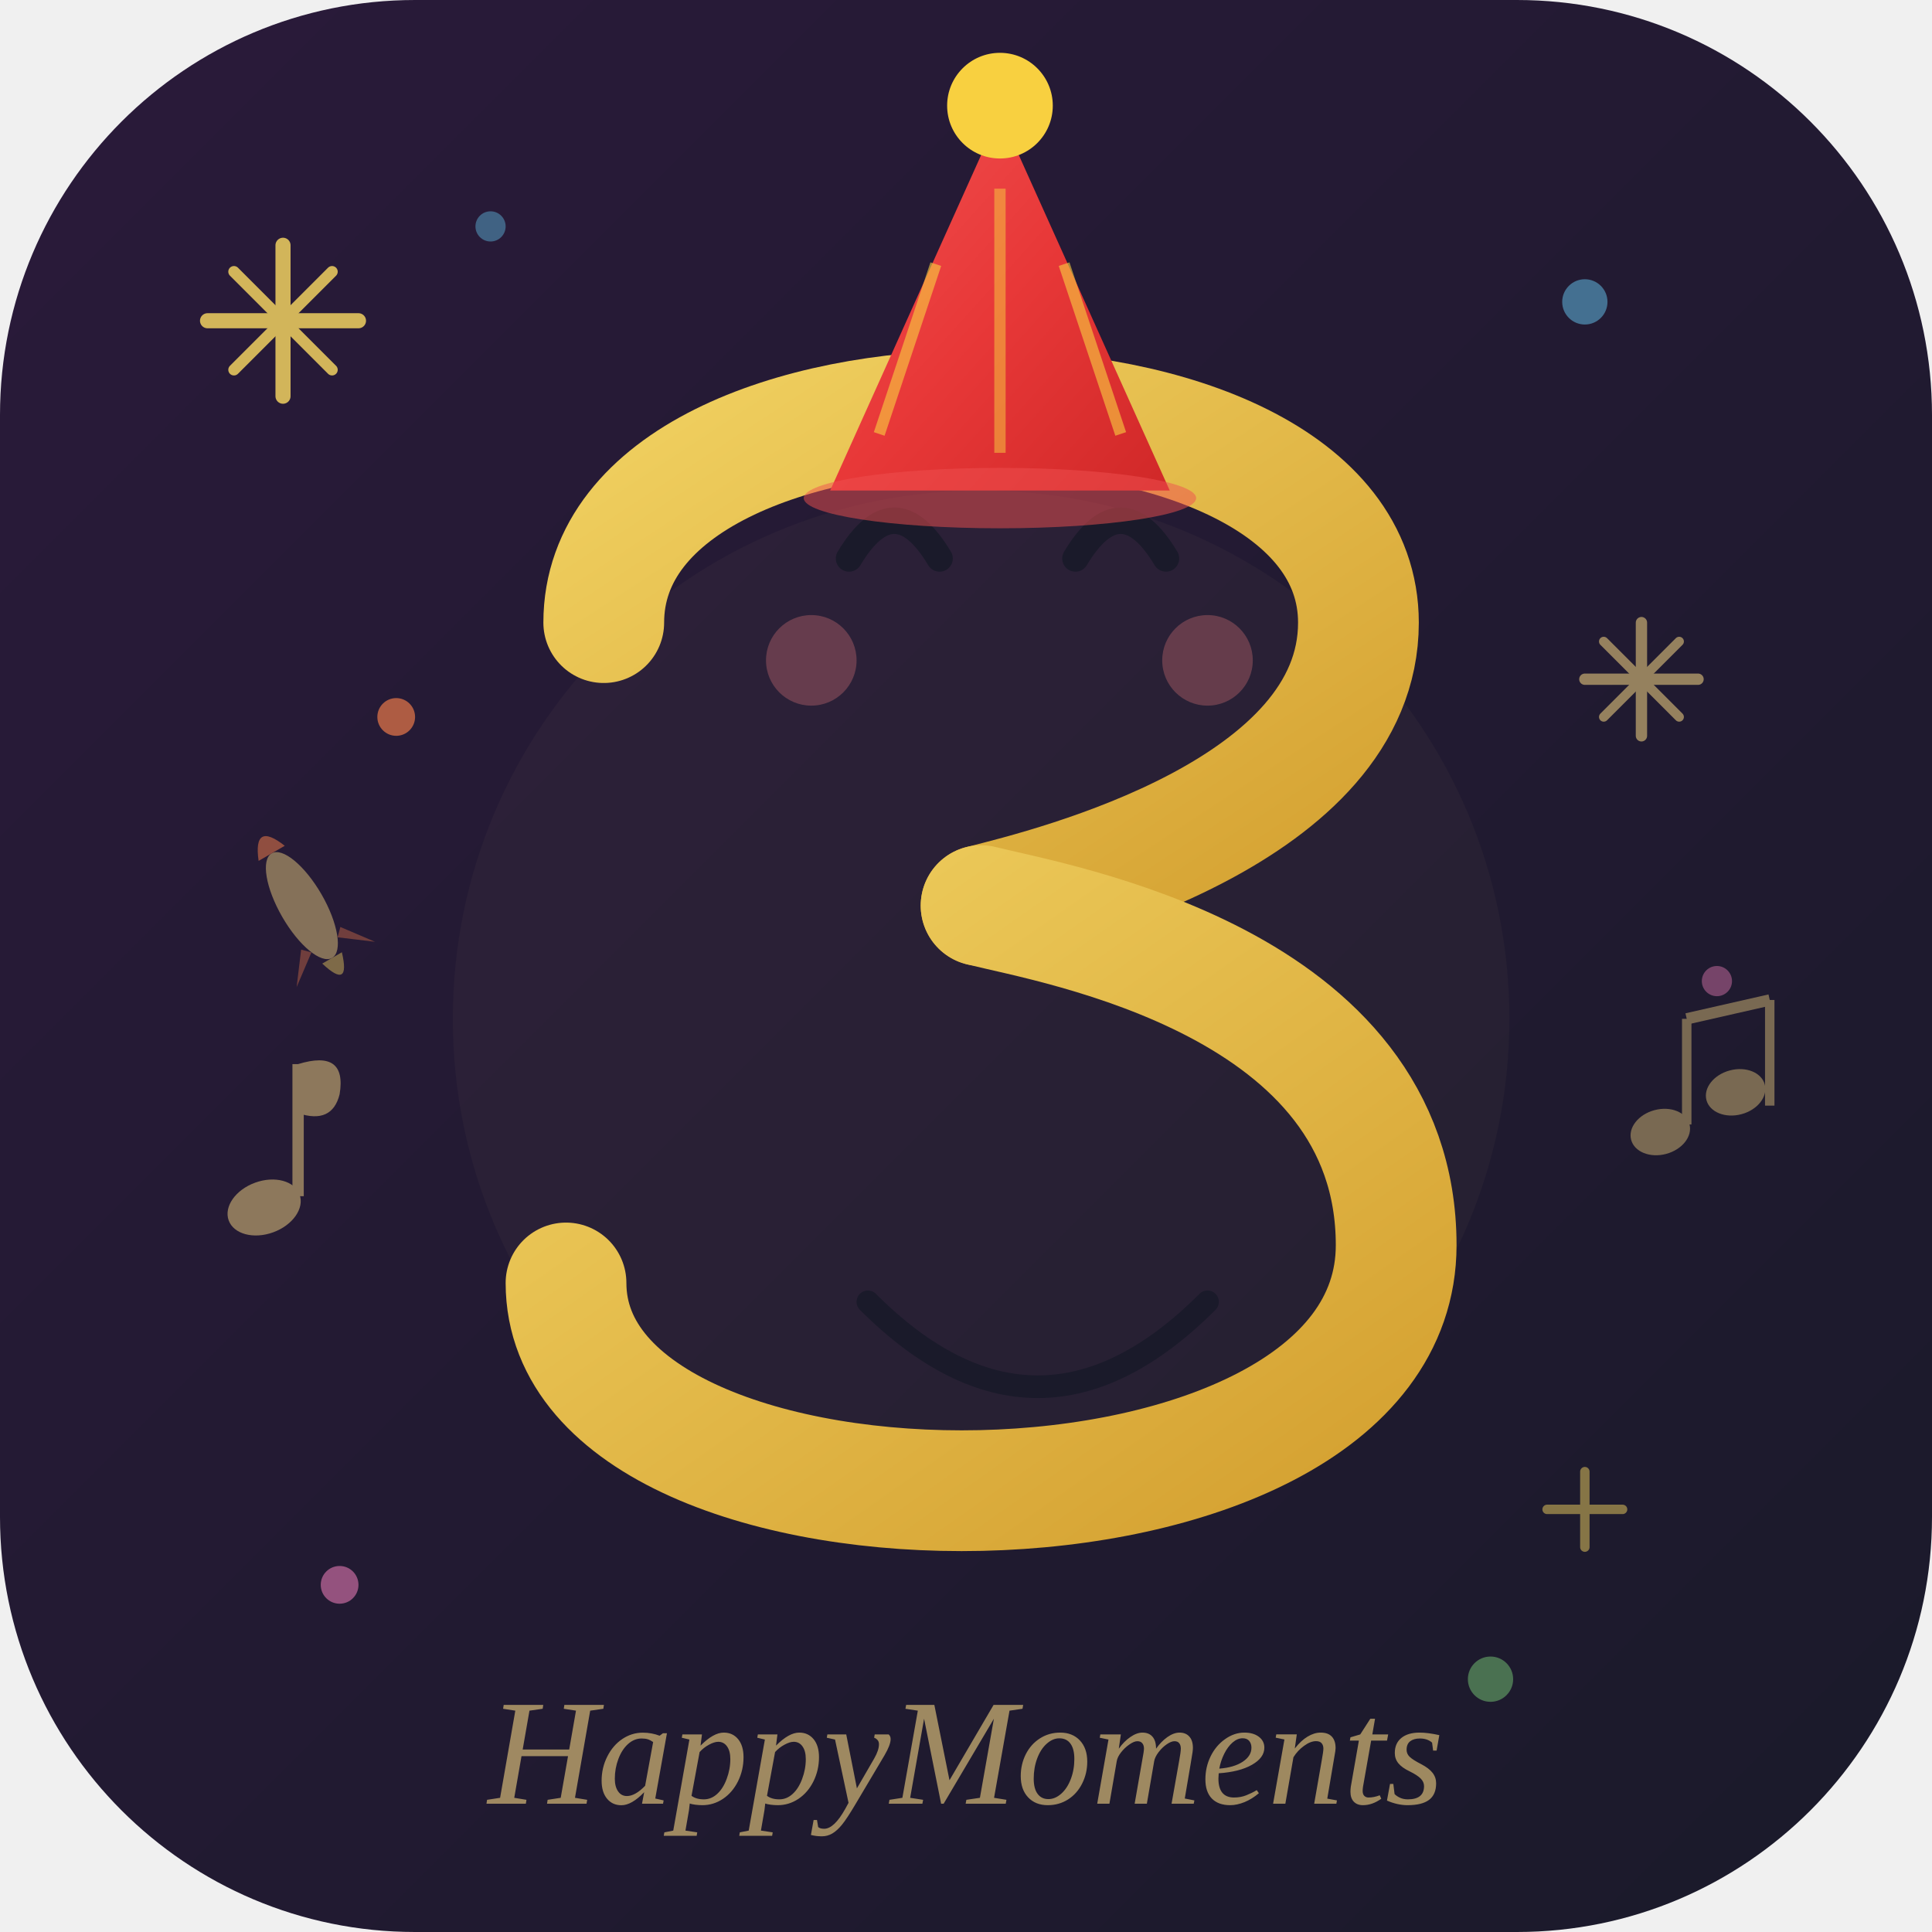
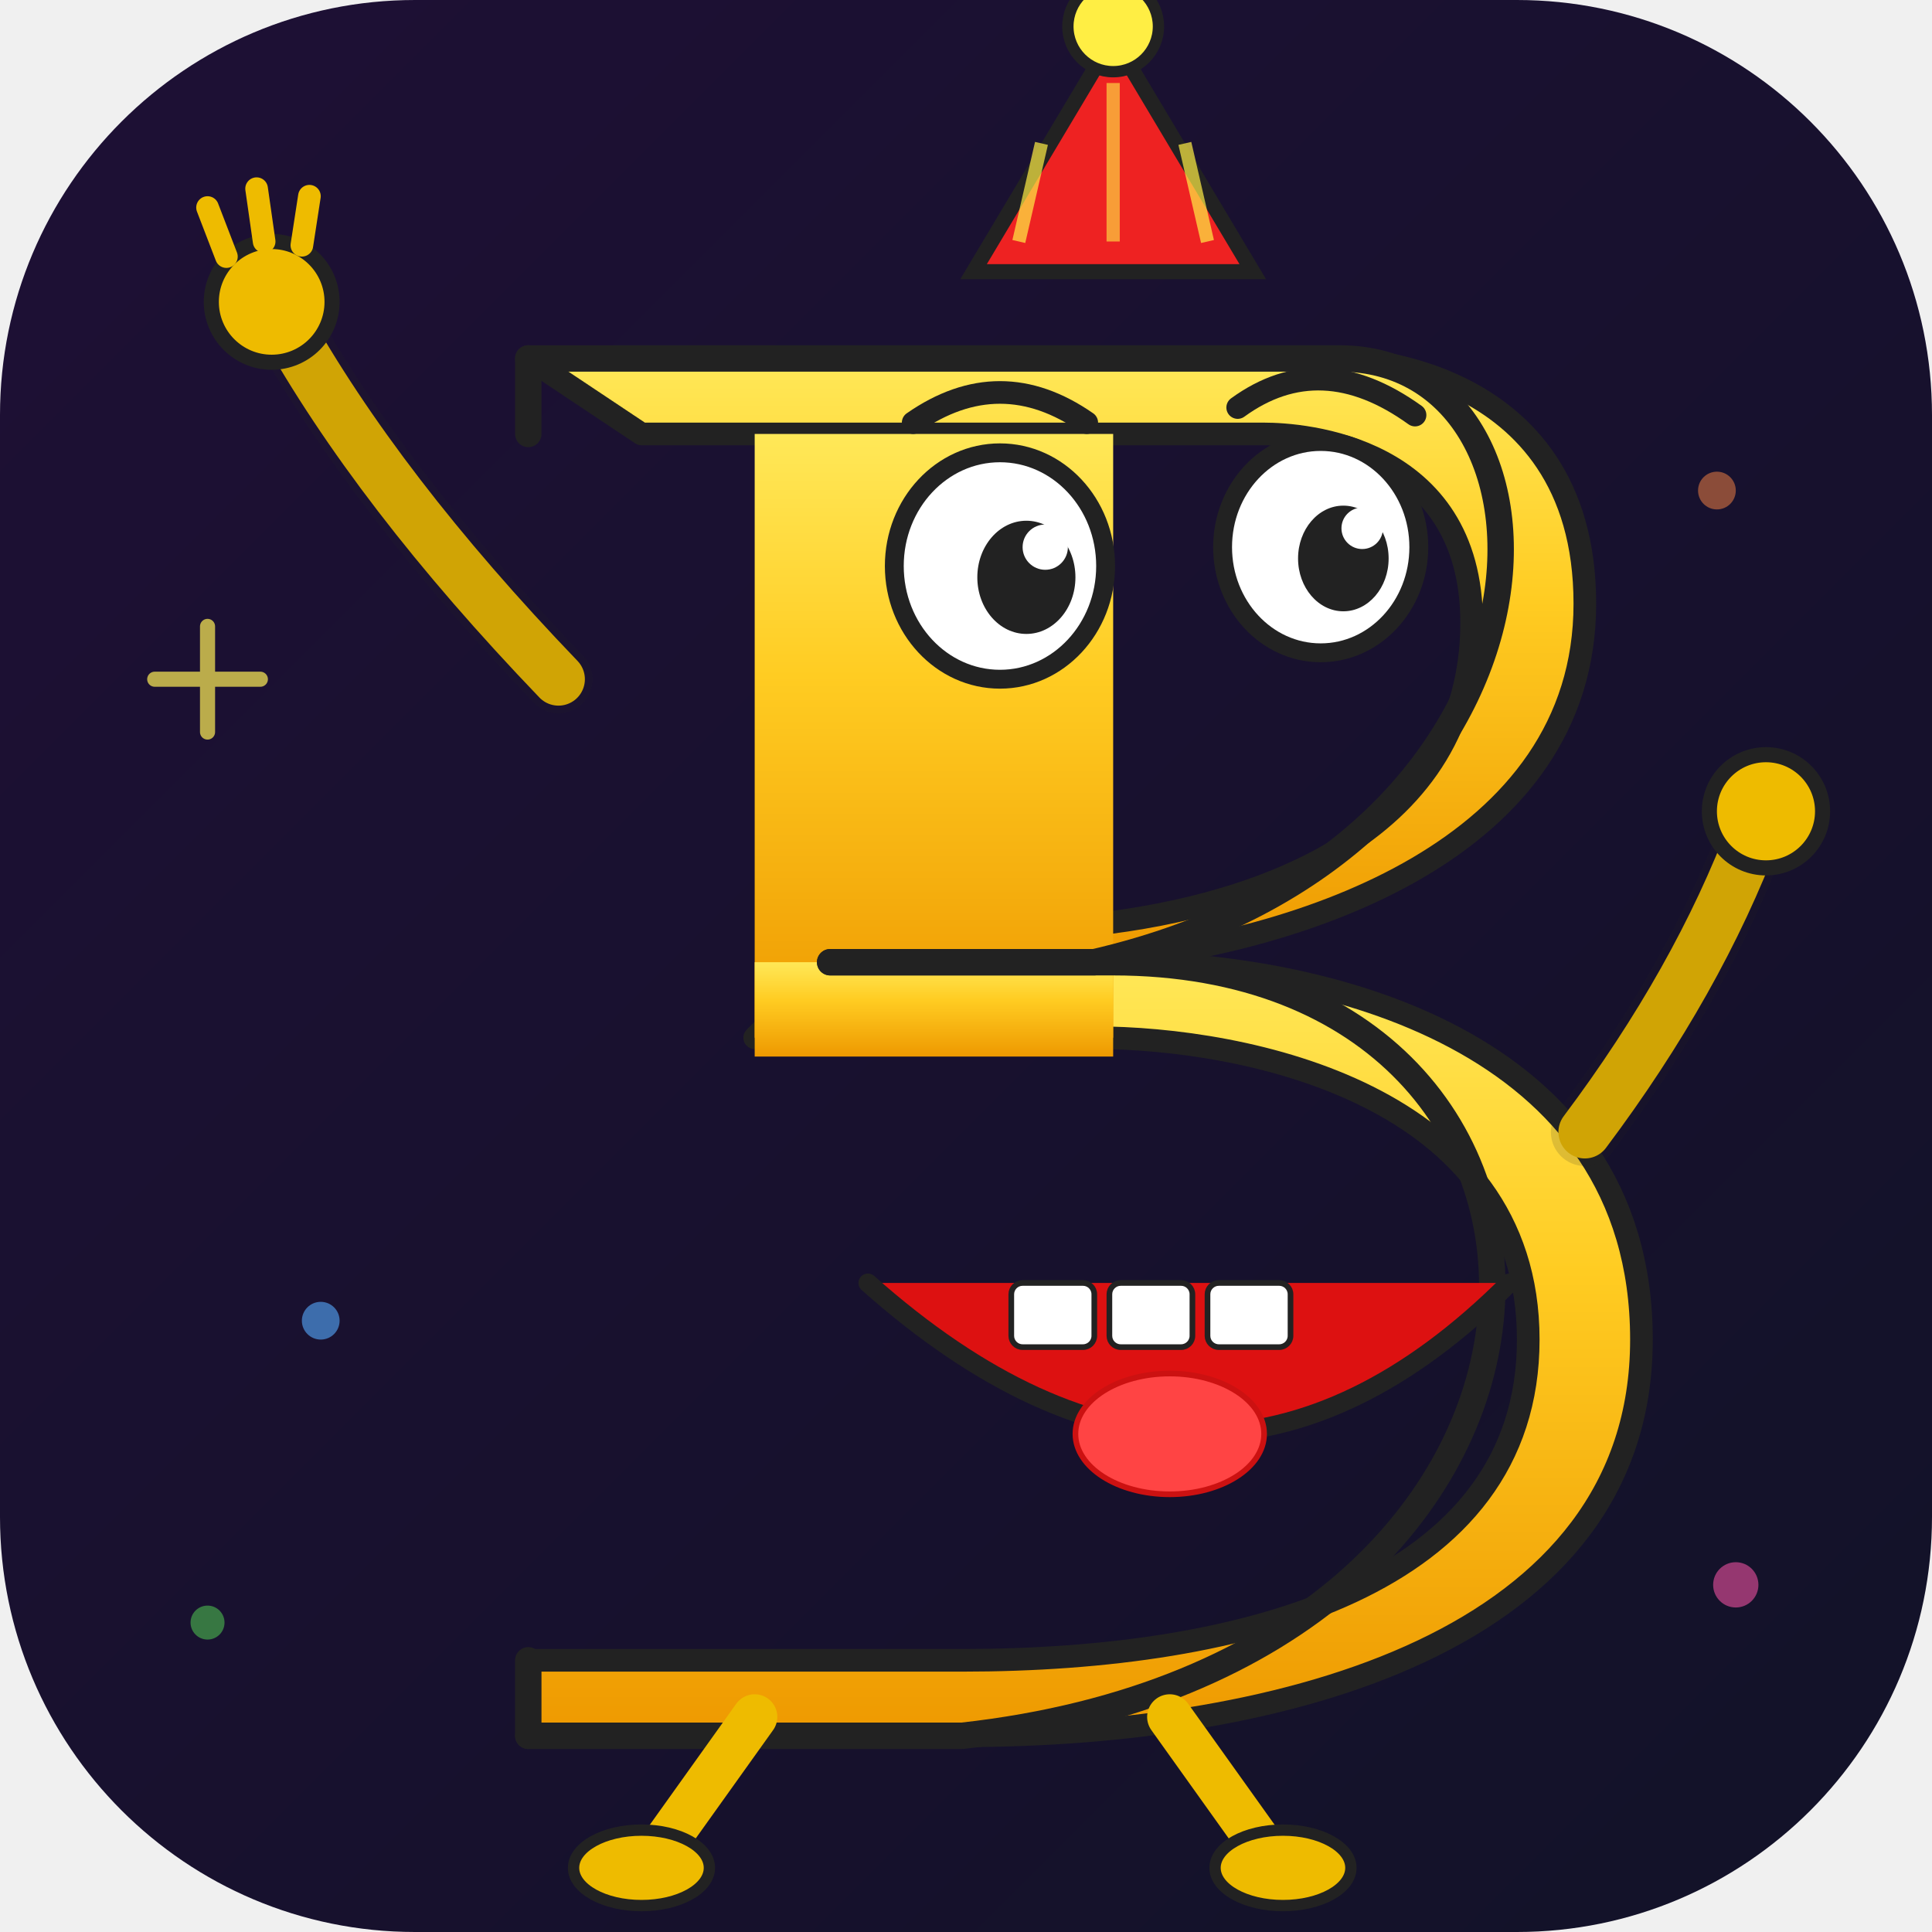
<svg xmlns="http://www.w3.org/2000/svg" viewBox="0 0 512 512">
  <defs>
    <linearGradient id="bg" x1="0%" y1="0%" x2="100%" y2="100%">
-       <stop offset="0%" style="stop-color:#2a1a3a" />
-       <stop offset="100%" style="stop-color:#1a1a2a" />
+       <stop offset="0%" style="stop-color:#1e1035" />
+       <stop offset="100%" style="stop-color:#121228" />
    </linearGradient>
-     <linearGradient id="gold" x1="0%" y1="0%" x2="100%" y2="100%">
-       <stop offset="0%" style="stop-color:#f0d060" />
-       <stop offset="100%" style="stop-color:#d4a030" />
-     </linearGradient>
-     <linearGradient id="hat" x1="0%" y1="0%" x2="100%" y2="100%">
-       <stop offset="0%" style="stop-color:#f05050" />
-       <stop offset="50%" style="stop-color:#e83838" />
-       <stop offset="100%" style="stop-color:#d02828" />
+     <linearGradient id="bodyColor" x1="0%" y1="0%" x2="0%" y2="100%">
+       <stop offset="0%" style="stop-color:#ffe858" />
+       <stop offset="40%" style="stop-color:#ffcc22" />
+       <stop offset="100%" style="stop-color:#ee9900" />
    </linearGradient>
  </defs>
  <rect width="512" height="512" rx="110" fill="url(#bg)" />
-   <circle cx="260" cy="270" r="140" fill="#d4b876" opacity="0.04" />
-   <path d="M 160 165 C 160 90, 360 90, 360 165 C 360 215, 280 235, 260 240" fill="none" stroke="url(#gold)" stroke-width="32" stroke-linecap="round" />
-   <path d="M 260 240 C 280 245, 370 260, 370 330 C 370 415, 150 415, 150 340" fill="none" stroke="url(#gold)" stroke-width="32" stroke-linecap="round" />
-   <path d="M 225 148 Q 237 128 249 148" fill="none" stroke="#1a1a2a" stroke-width="7" stroke-linecap="round" />
-   <path d="M 285 148 Q 297 128 309 148" fill="none" stroke="#1a1a2a" stroke-width="7" stroke-linecap="round" />
-   <path d="M 230 345 Q 275 390 320 345" fill="none" stroke="#1a1a2a" stroke-width="6" stroke-linecap="round" />
-   <circle cx="215" cy="175" r="12" fill="#f08080" opacity="0.3" />
-   <circle cx="320" cy="175" r="12" fill="#f08080" opacity="0.3" />
-   <polygon points="265,30 220,130 310,130" fill="url(#hat)" />
-   <line x1="248" y1="70" x2="233" y2="115" stroke="#f8d040" stroke-width="3" opacity="0.6" />
-   <line x1="265" y1="50" x2="265" y2="120" stroke="#f8d040" stroke-width="3" opacity="0.5" />
-   <line x1="282" y1="70" x2="297" y2="115" stroke="#f8d040" stroke-width="3" opacity="0.6" />
-   <circle cx="265" cy="28" r="14" fill="#f8d040" />
-   <ellipse cx="265" cy="132" rx="52" ry="8" fill="#f05050" opacity="0.5" />
-   <g transform="translate(75, 85)" opacity="0.85">
-     <line x1="0" y1="-20" x2="0" y2="20" stroke="#f0d060" stroke-width="4" stroke-linecap="round" />
-     <line x1="-20" y1="0" x2="20" y2="0" stroke="#f0d060" stroke-width="4" stroke-linecap="round" />
-     <line x1="-13" y1="-13" x2="13" y2="13" stroke="#f0d060" stroke-width="3" stroke-linecap="round" />
-     <line x1="13" y1="-13" x2="-13" y2="13" stroke="#f0d060" stroke-width="3" stroke-linecap="round" />
+   <path d="M 140 95 L 355 95 C 355 95, 420 95, 420 160 C 420 225, 345 250, 290 255            L 220 255            L 290 245 C 335 240, 390 220, 390 165 C 390 118, 345 115, 335 115 L 170 115 Z" fill="url(#bodyColor)" stroke="#222" stroke-width="6" stroke-linejoin="round" />
+   <path d="M 220 255 L 295 255 C 350 255, 435 275, 435 355            C 435 435, 340 460, 255 460 L 140 460            L 140 440 L 255 440 C 330 440, 405 420, 405 355            C 405 290, 330 275, 290 275 L 200 275 Z" fill="url(#bodyColor)" stroke="#222" stroke-width="6" stroke-linejoin="round" />
+   <rect x="200" y="115" width="95" height="160" fill="url(#bodyColor)" />
+   <rect x="200" y="255" width="95" height="25" fill="url(#bodyColor)" />
+   <path d="M 140 95 L 355 95 C 420 95, 420 225, 290 255 L 220 255" fill="none" stroke="#222" stroke-width="7" stroke-linecap="round" stroke-linejoin="round" />
+   <path d="M 220 255 L 295 255 C 435 255, 435 440, 255 460 L 140 460" fill="none" stroke="#222" stroke-width="7" stroke-linecap="round" stroke-linejoin="round" />
+   <line x1="140" y1="95" x2="140" y2="115" stroke="#222" stroke-width="7" stroke-linecap="round" />
+   <line x1="140" y1="440" x2="140" y2="460" stroke="#222" stroke-width="7" stroke-linecap="round" />
+   <ellipse cx="265" cy="150" rx="28" ry="30" fill="white" stroke="#222" stroke-width="5" />
+   <ellipse cx="272" cy="153" rx="13" ry="15" fill="#222" />
+   <circle cx="277" cy="145" r="6" fill="white" />
+   <ellipse cx="350" cy="145" rx="26" ry="28" fill="white" stroke="#222" stroke-width="5" />
+   <ellipse cx="356" cy="148" rx="12" ry="14" fill="#222" />
+   <circle cx="361" cy="140" r="5.5" fill="white" />
+   <path d="M 242 112 Q 265 96 288 112" fill="none" stroke="#222" stroke-width="6" stroke-linecap="round" />
+   <path d="M 328 108 Q 350 92 375 110" fill="none" stroke="#222" stroke-width="6" stroke-linecap="round" />
+   <path d="M 230 340 Q 320 420 400 340" fill="#dd1111" stroke="#222" stroke-width="5" stroke-linecap="round" />
+   <rect x="268" y="340" width="22" height="17" rx="3" fill="white" stroke="#222" stroke-width="1.5" />
+   <rect x="294" y="340" width="22" height="17" rx="3" fill="white" stroke="#222" stroke-width="1.5" />
+   <rect x="320" y="340" width="22" height="17" rx="3" fill="white" stroke="#222" stroke-width="1.5" />
+   <ellipse cx="310" cy="380" rx="25" ry="16" fill="#ff4444" stroke="#cc1111" stroke-width="1.5" />
+   <path d="M 148 180 Q 100 130 75 85" stroke="#eebb00" stroke-width="14" stroke-linecap="round" fill="none" />
+   <path d="M 148 180 Q 100 130 75 85" stroke="#222" stroke-width="18" stroke-linecap="round" fill="none" opacity="0.15" />
+   <circle cx="72" cy="80" r="16" fill="#eebb00" stroke="#222" stroke-width="4" />
+   <line x1="60" y1="68" x2="55" y2="55" stroke="#eebb00" stroke-width="6" stroke-linecap="round" />
+   <line x1="70" y1="64" x2="68" y2="50" stroke="#eebb00" stroke-width="6" stroke-linecap="round" />
+   <line x1="80" y1="65" x2="82" y2="52" stroke="#eebb00" stroke-width="6" stroke-linecap="round" />
+   <path d="M 420 300 Q 450 260 465 220" stroke="#eebb00" stroke-width="14" stroke-linecap="round" fill="none" />
+   <path d="M 420 300 Q 450 260 465 220" stroke="#222" stroke-width="18" stroke-linecap="round" fill="none" opacity="0.15" />
+   <circle cx="468" cy="215" r="15" fill="#eebb00" stroke="#222" stroke-width="4" />
+   <path d="M 200 455 L 175 490" stroke="#eebb00" stroke-width="12" stroke-linecap="round" />
+   <ellipse cx="170" cy="495" rx="18" ry="10" fill="#eebb00" stroke="#222" stroke-width="3" />
+   <path d="M 310 455 L 335 490" stroke="#eebb00" stroke-width="12" stroke-linecap="round" />
+   <ellipse cx="340" cy="495" rx="18" ry="10" fill="#eebb00" stroke="#222" stroke-width="3" />
+   <polygon points="295,10 258,72 332,72" fill="#ee2222" stroke="#222" stroke-width="4" />
+   <line x1="276" y1="38" x2="270" y2="64" stroke="#ffee44" stroke-width="3.5" opacity="0.7" />
+   <line x1="295" y1="22" x2="295" y2="64" stroke="#ffee44" stroke-width="3.5" opacity="0.6" />
+   <line x1="314" y1="38" x2="320" y2="64" stroke="#ffee44" stroke-width="3.5" opacity="0.7" />
+   <circle cx="295" cy="7" r="12" fill="#ffee44" stroke="#222" stroke-width="3" />
+   <g transform="translate(55,180)" opacity="0.7">
+     <line x1="0" y1="-14" x2="0" y2="14" stroke="#ffee55" stroke-width="4" stroke-linecap="round" />
+     <line x1="-14" y1="0" x2="14" y2="0" stroke="#ffee55" stroke-width="4" stroke-linecap="round" />
  </g>
-   <g transform="translate(435, 180)" opacity="0.65">
-     <line x1="0" y1="-15" x2="0" y2="15" stroke="#d4b876" stroke-width="3" stroke-linecap="round" />
-     <line x1="-15" y1="0" x2="15" y2="0" stroke="#d4b876" stroke-width="3" stroke-linecap="round" />
-     <line x1="-10" y1="-10" x2="10" y2="10" stroke="#d4b876" stroke-width="2.5" stroke-linecap="round" />
-     <line x1="10" y1="-10" x2="-10" y2="10" stroke="#d4b876" stroke-width="2.5" stroke-linecap="round" />
-   </g>
-   <g transform="translate(420, 400)" opacity="0.5">
-     <line x1="0" y1="-10" x2="0" y2="10" stroke="#f0d060" stroke-width="2.5" stroke-linecap="round" />
-     <line x1="-10" y1="0" x2="10" y2="0" stroke="#f0d060" stroke-width="2.5" stroke-linecap="round" />
-   </g>
-   <g transform="translate(70, 320)" opacity="0.6">
-     <ellipse cx="0" cy="0" rx="10" ry="7" fill="#d4b876" transform="rotate(-20)" />
-     <line x1="9" y1="-3" x2="9" y2="-38" stroke="#d4b876" stroke-width="3" />
-     <path d="M 9 -38 Q 22 -42 20 -30 Q 18 -22 9 -25" fill="#d4b876" />
-   </g>
-   <g transform="translate(440, 300)" opacity="0.5">
-     <ellipse cx="0" cy="0" rx="8" ry="6" fill="#d4b876" transform="rotate(-15)" />
-     <line x1="7" y1="-2" x2="7" y2="-30" stroke="#d4b876" stroke-width="2.5" />
-     <ellipse cx="22" cy="-5" rx="8" ry="6" fill="#d4b876" transform="rotate(-15)" />
-     <line x1="29" y1="-7" x2="29" y2="-35" stroke="#d4b876" stroke-width="2.5" />
-     <line x1="7" y1="-30" x2="29" y2="-35" stroke="#d4b876" stroke-width="3" />
-   </g>
-   <circle cx="105" cy="190" r="5" fill="#e87848" opacity="0.7" />
-   <circle cx="420" cy="80" r="6" fill="#5aaad0" opacity="0.6" />
-   <circle cx="90" cy="420" r="5" fill="#e078b0" opacity="0.6" />
-   <circle cx="395" cy="445" r="6" fill="#70b870" opacity="0.55" />
-   <circle cx="130" cy="60" r="4" fill="#5aaad0" opacity="0.5" />
-   <circle cx="455" cy="260" r="4" fill="#e078b0" opacity="0.45" />
-   <g transform="translate(80, 240) rotate(-30)" opacity="0.55">
-     <ellipse cx="0" cy="0" rx="6" ry="16" fill="#d4b876" />
-     <path d="M -4 -16 Q 0 -26 4 -16" fill="#e87848" />
-     <path d="M -6 10 L -12 18 L -4 12 Z" fill="#e87848" opacity="0.7" />
-     <path d="M 6 10 L 12 18 L 4 12 Z" fill="#e87848" opacity="0.7" />
-     <path d="M -3 16 Q 0 26 3 16" fill="#f0d060" opacity="0.8" />
-   </g>
-   <text x="256" y="478" font-family="Georgia, 'Times New Roman', serif" font-size="40" font-weight="400" fill="#d4b876" text-anchor="middle" opacity="0.7" font-style="italic">HappyMoments</text>
+   <circle cx="85" cy="350" r="5" fill="#55aaff" opacity="0.6" />
+   <circle cx="460" cy="420" r="6" fill="#ff55aa" opacity="0.55" />
+   <circle cx="55" cy="430" r="4.5" fill="#55dd55" opacity="0.5" />
+   <circle cx="455" cy="130" r="5" fill="#ff8844" opacity="0.5" />
</svg>
